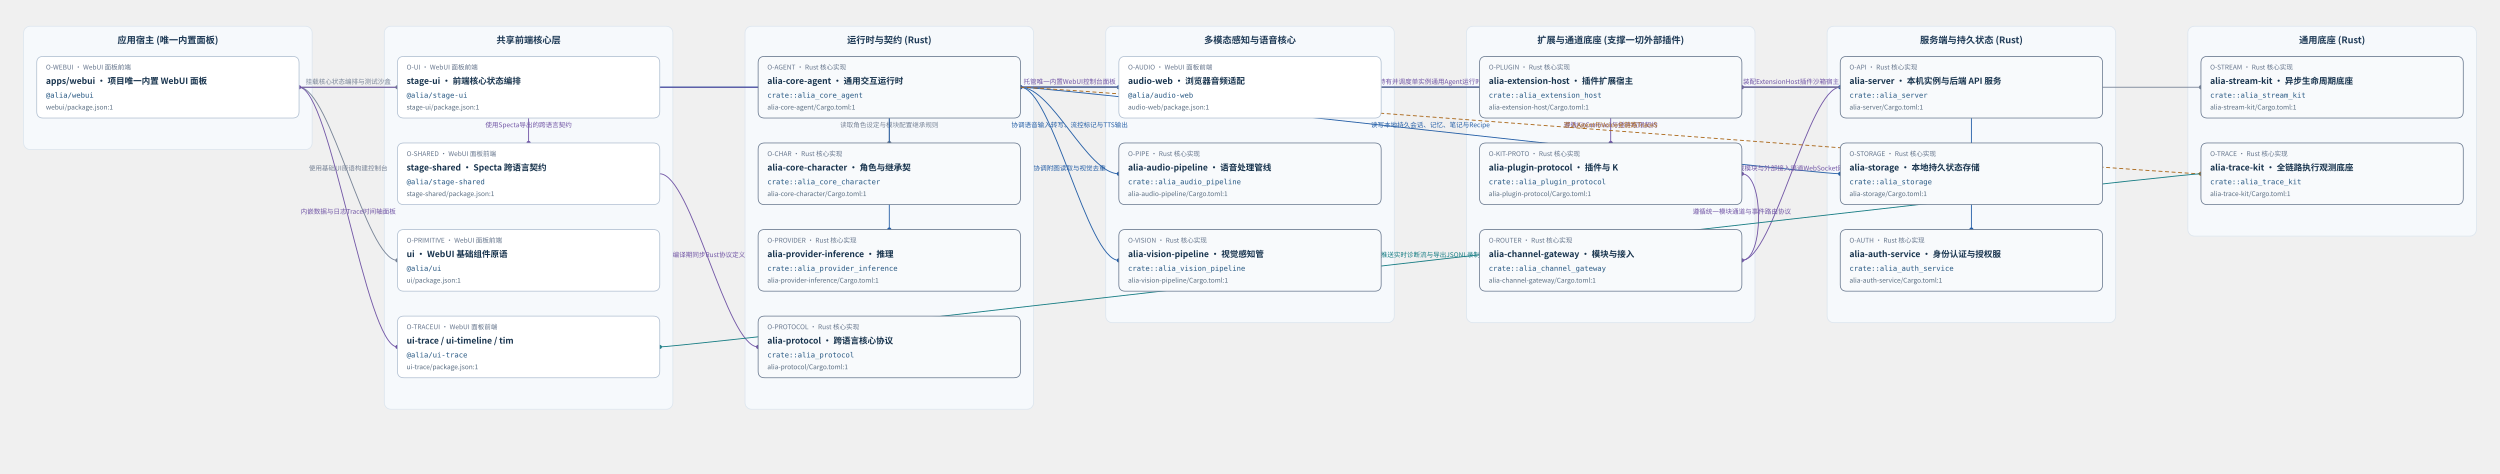
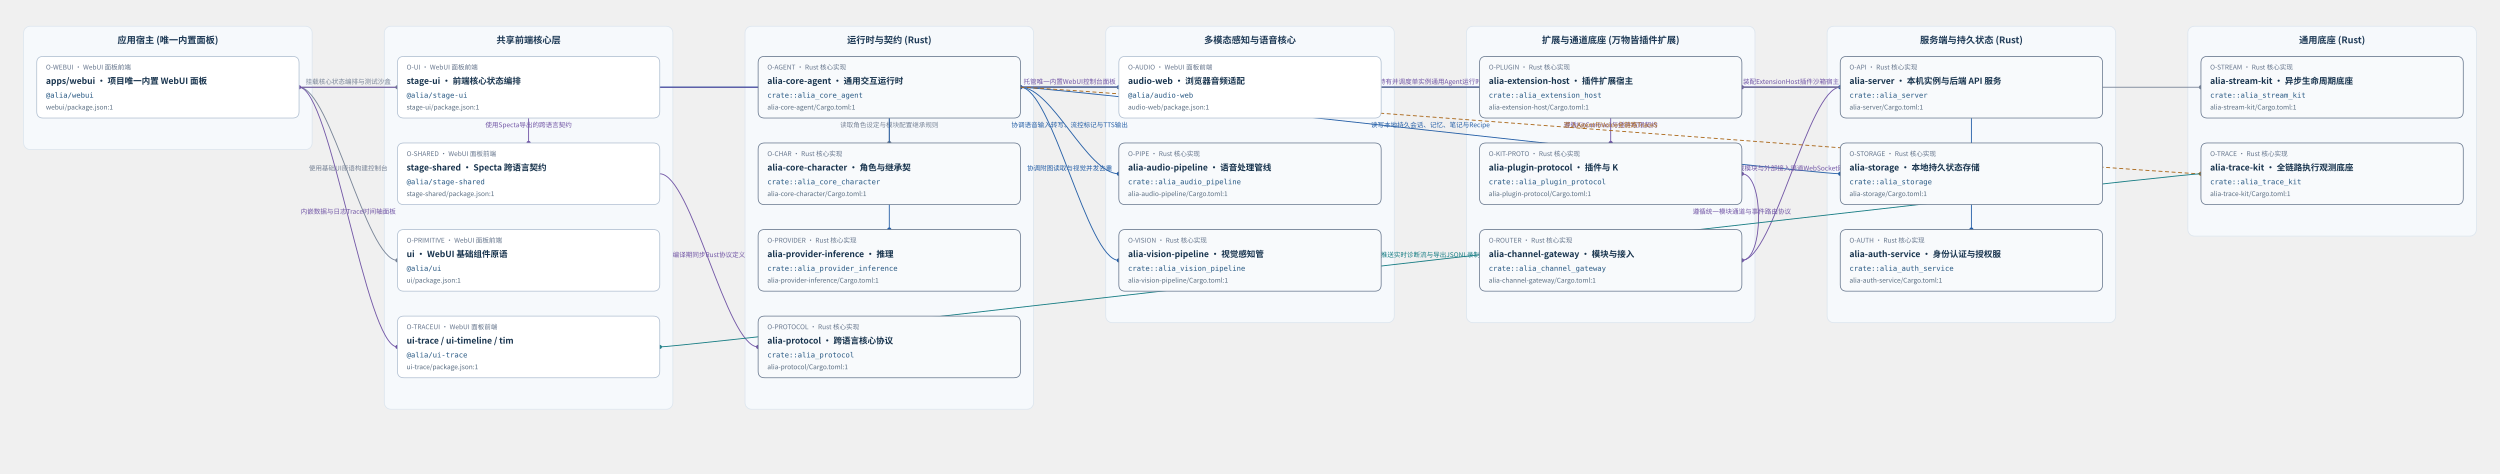
<svg xmlns="http://www.w3.org/2000/svg" xmlns:xlink="http://www.w3.org/1999/xlink" width="3812pt" height="722pt" viewBox="0.00 0.00 3812.00 722.00">
  <g id="graph0" class="graph" transform="scale(1 1) rotate(0) translate(0 0)">
    <g id="clust1" class="cluster">
      <rect x="36" y="40" width="440" height="188" rx="10" fill="#f6f9fc" stroke="#dce5ee" stroke-width="1.2" />
      <text text-anchor="middle" x="256.0" y="66" font-family="Noto Sans CJK SC" font-size="14.00" font-weight="600" fill="#1e3a56">应用宿主 (唯一内置面板)</text>
    </g>
    <g id="clust2" class="cluster">
      <rect x="586" y="40" width="440" height="584" rx="10" fill="#f6f9fc" stroke="#dce5ee" stroke-width="1.2" />
      <text text-anchor="middle" x="806.0" y="66" font-family="Noto Sans CJK SC" font-size="14.00" font-weight="600" fill="#1e3a56">共享前端核心层</text>
    </g>
    <g id="clust3" class="cluster">
      <rect x="1136" y="40" width="440" height="584" rx="10" fill="#f6f9fc" stroke="#dce5ee" stroke-width="1.2" />
      <text text-anchor="middle" x="1356.0" y="66" font-family="Noto Sans CJK SC" font-size="14.00" font-weight="600" fill="#1e3a56">运行时与契约 (Rust)</text>
    </g>
    <g id="clust4" class="cluster">
      <rect x="1686" y="40" width="440" height="452" rx="10" fill="#f6f9fc" stroke="#dce5ee" stroke-width="1.2" />
      <text text-anchor="middle" x="1906.0" y="66" font-family="Noto Sans CJK SC" font-size="14.00" font-weight="600" fill="#1e3a56">多模态感知与语音核心</text>
    </g>
    <g id="clust5" class="cluster">
      <rect x="2236" y="40" width="440" height="452" rx="10" fill="#f6f9fc" stroke="#dce5ee" stroke-width="1.2" />
-       <text text-anchor="middle" x="2456.0" y="66" font-family="Noto Sans CJK SC" font-size="14.00" font-weight="600" fill="#1e3a56">扩展与通道底座 (支撑一切外部插件)</text>
+       <text text-anchor="middle" x="2456.0" y="66" font-family="Noto Sans CJK SC" font-size="14.00" font-weight="600" fill="#1e3a56">扩展与通道底座 (万物皆插件扩展)</text>
    </g>
    <g id="clust6" class="cluster">
      <rect x="2786" y="40" width="440" height="452" rx="10" fill="#f6f9fc" stroke="#dce5ee" stroke-width="1.2" />
      <text text-anchor="middle" x="3006.0" y="66" font-family="Noto Sans CJK SC" font-size="14.00" font-weight="600" fill="#1e3a56">服务端与持久状态 (Rust)</text>
    </g>
    <g id="clust7" class="cluster">
      <rect x="3336" y="40" width="440" height="320" rx="10" fill="#f6f9fc" stroke="#dce5ee" stroke-width="1.2" />
      <text text-anchor="middle" x="3556.0" y="66" font-family="Noto Sans CJK SC" font-size="14.00" font-weight="600" fill="#1e3a56">通用底座 (Rust)</text>
    </g>
    <g id="edge-0" class="edge">
      <g id="a_edge-0">
        <a data-tooltip="依赖：挂载核心状态编排与测试沙盒">
          <path fill="none" stroke="#778396" stroke-width="1.35" d="M456.0,133.0 C504.0,133.0 558.0,133.0 606.0,133.0" />
          <circle cx="606.0" cy="133.0" r="3.2" fill="#778396" />
        </a>
      </g>
      <text text-anchor="middle" x="531.0" y="128.0" font-family="Noto Sans CJK SC" font-size="10.00" fill="#778396">挂载核心状态编排与测试沙盒</text>
    </g>
    <g id="edge-1" class="edge">
      <g id="a_edge-1">
        <a data-tooltip="依赖：使用基础UI原语构建控制台">
          <path fill="none" stroke="#778396" stroke-width="1.35" d="M456.0,133.0 C504.0,133.0 558.0,397.0 606.0,397.0" />
          <circle cx="606.0" cy="397.0" r="3.2" fill="#778396" />
        </a>
      </g>
      <text text-anchor="middle" x="531.0" y="260.0" font-family="Noto Sans CJK SC" font-size="10.00" fill="#778396">使用基础UI原语构建控制台</text>
    </g>
    <g id="edge-2" class="edge">
      <g id="a_edge-2">
        <a data-tooltip="持有/归属：内嵌数据与日志Trace时间轴面板">
          <path fill="none" stroke="#7155a5" stroke-width="1.35" d="M456.0,133.0 C504.0,133.0 558.0,529.0 606.0,529.0" />
          <circle cx="606.0" cy="529.0" r="3.2" fill="#7155a5" />
        </a>
      </g>
      <text text-anchor="middle" x="531.0" y="326.0" font-family="Noto Sans CJK SC" font-size="10.00" fill="#7155a5">内嵌数据与日志Trace时间轴面板</text>
    </g>
    <g id="edge-3" class="edge">
      <g id="a_edge-3">
        <a data-tooltip="契约/配置：使用Specta导出的跨语言契约">
          <path fill="none" stroke="#7155a5" stroke-width="1.35" d="M806.0,180.0 C806.0,198.0 806.0,200.0 806.0,218.0" />
          <circle cx="806.0" cy="218.0" r="3.2" fill="#7155a5" />
        </a>
      </g>
      <text text-anchor="middle" x="806.0" y="194.0" font-family="Noto Sans CJK SC" font-size="10.00" fill="#7155a5">使用Specta导出的跨语言契约</text>
    </g>
    <g id="edge-4" class="edge">
      <g id="a_edge-4">
        <a data-tooltip="契约/配置：编译期同步Rust协议定义">
          <path fill="none" stroke="#7155a5" stroke-width="1.35" d="M1006.0,265.0 C1054.0,265.0 1108.0,529.0 1156.0,529.0" />
          <circle cx="1156.0" cy="529.0" r="3.2" fill="#7155a5" />
        </a>
      </g>
      <text text-anchor="middle" x="1081.0" y="392.0" font-family="Noto Sans CJK SC" font-size="10.00" fill="#7155a5">编译期同步Rust协议定义</text>
    </g>
    <g id="edge-5" class="edge">
      <g id="a_edge-5">
        <a data-tooltip="调用：REST + SSE 实时状态同步与会话调用">
          <path fill="none" stroke="#245ea6" stroke-width="1.35" d="M1006.0,133.0 C1054.0,133.0 2758.0,133.0 2806.0,133.0" />
          <circle cx="2806.0" cy="133.0" r="3.2" fill="#245ea6" />
        </a>
      </g>
      <text text-anchor="middle" x="1906.0" y="128.0" font-family="Noto Sans CJK SC" font-size="10.00" fill="#245ea6">REST + SSE 实时状态同步与会话调用</text>
    </g>
    <g id="edge-6" class="edge">
      <g id="a_edge-6">
        <a data-tooltip="调用：管理WebUI语音测试拾音与播放">
          <path fill="none" stroke="#245ea6" stroke-width="1.35" d="M1006.0,133.0 C1054.0,133.0 1658.0,133.0 1706.0,133.0" />
          <circle cx="1706.0" cy="133.0" r="3.2" fill="#245ea6" />
        </a>
      </g>
      <text text-anchor="middle" x="1356.0" y="128.0" font-family="Noto Sans CJK SC" font-size="10.00" fill="#245ea6">管理WebUI语音测试拾音与播放</text>
    </g>
    <g id="edge-7" class="edge">
      <g id="a_edge-7">
        <a data-tooltip="持有/归属：托管唯一内置WebUI控制台面板">
          <path fill="none" stroke="#7155a5" stroke-width="1.35" d="M2806.0,133.0 C2758.0,133.0 504.0,133.0 456.0,133.0" />
          <circle cx="456.0" cy="133.0" r="3.2" fill="#7155a5" />
        </a>
      </g>
      <text text-anchor="middle" x="1631.0" y="128.0" font-family="Noto Sans CJK SC" font-size="10.00" fill="#7155a5">托管唯一内置WebUI控制台面板</text>
    </g>
    <g id="edge-8" class="edge">
      <g id="a_edge-8">
        <a data-tooltip="调用：校验本机实例与通道访问授权">
          <path fill="none" stroke="#245ea6" stroke-width="1.35" d="M3006.0,180.0 C3006.0,198.0 3006.0,332.0 3006.0,350.0" />
          <circle cx="3006.0" cy="350.0" r="3.2" fill="#245ea6" />
        </a>
      </g>
      <text text-anchor="middle" x="3006.0" y="260.0" font-family="Noto Sans CJK SC" font-size="10.00" fill="#245ea6">校验本机实例与通道访问授权</text>
    </g>
    <g id="edge-9" class="edge">
      <g id="a_edge-9">
        <a data-tooltip="持有/归属：持有并调度单实例通用Agent运行时">
          <path fill="none" stroke="#7155a5" stroke-width="1.35" d="M2806.0,133.0 C2758.0,133.0 1604.0,133.0 1556.0,133.0" />
          <circle cx="1556.0" cy="133.0" r="3.2" fill="#7155a5" />
        </a>
      </g>
      <text text-anchor="middle" x="2181.0" y="128.0" font-family="Noto Sans CJK SC" font-size="10.00" fill="#7155a5">持有并调度单实例通用Agent运行时</text>
    </g>
    <g id="edge-10" class="edge">
      <g id="a_edge-10">
        <a data-tooltip="依赖：读取角色设定与模块配置继承规则">
          <path fill="none" stroke="#778396" stroke-width="1.35" d="M1356.0,180.0 C1356.0,198.0 1356.0,200.0 1356.0,218.0" />
          <circle cx="1356.0" cy="218.0" r="3.2" fill="#778396" />
        </a>
      </g>
      <text text-anchor="middle" x="1356.0" y="194.0" font-family="Noto Sans CJK SC" font-size="10.00" fill="#778396">读取角色设定与模块配置继承规则</text>
    </g>
    <g id="edge-11" class="edge">
      <g id="a_edge-11">
-         <a data-tooltip="调用：按任务分工发起流式推理与工具轮次">
+         <a data-tooltip="调用：按四维任务分工发起流式推理与工具轮次">
          <path fill="none" stroke="#245ea6" stroke-width="1.35" d="M1356.0,180.0 C1356.0,198.0 1356.0,332.0 1356.0,350.0" />
          <circle cx="1356.0" cy="350.0" r="3.2" fill="#245ea6" />
        </a>
      </g>
-       <text text-anchor="middle" x="1356.0" y="260.0" font-family="Noto Sans CJK SC" font-size="10.00" fill="#245ea6">按任务分工发起流式推理与工具轮次</text>
+       <text text-anchor="middle" x="1356.0" y="260.0" font-family="Noto Sans CJK SC" font-size="10.00" fill="#245ea6">按四维任务分工发起流式推理与工具轮次</text>
    </g>
    <g id="edge-12" class="edge">
      <g id="a_edge-12">
        <a data-tooltip="调用：读写本地持久会话、记忆、笔记与Recipe">
          <path fill="none" stroke="#245ea6" stroke-width="1.35" d="M1556.0,133.0 C1604.0,133.0 2758.0,265.0 2806.0,265.0" />
          <circle cx="2806.0" cy="265.0" r="3.2" fill="#245ea6" />
        </a>
      </g>
      <text text-anchor="middle" x="2181.0" y="194.0" font-family="Noto Sans CJK SC" font-size="10.00" fill="#245ea6">读写本地持久会话、记忆、笔记与Recipe</text>
    </g>
    <g id="edge-13" class="edge">
      <g id="a_edge-13">
        <a data-tooltip="调用：协调语音输入转写、流控标记与TTS输出">
          <path fill="none" stroke="#245ea6" stroke-width="1.35" d="M1556.0,133.0 C1604.0,133.0 1658.0,265.0 1706.0,265.0" />
          <circle cx="1706.0" cy="265.0" r="3.2" fill="#245ea6" />
        </a>
      </g>
      <text text-anchor="middle" x="1631.0" y="194.0" font-family="Noto Sans CJK SC" font-size="10.00" fill="#245ea6">协调语音输入转写、流控标记与TTS输出</text>
    </g>
    <g id="edge-14" class="edge">
      <g id="a_edge-14">
-         <a data-tooltip="调用：协调附图读取与视觉去重">
+         <a data-tooltip="调用：协调附图读取与视觉并发去重">
          <path fill="none" stroke="#245ea6" stroke-width="1.35" d="M1556.0,133.0 C1604.0,133.0 1658.0,397.0 1706.0,397.0" />
          <circle cx="1706.0" cy="397.0" r="3.2" fill="#245ea6" />
        </a>
      </g>
-       <text text-anchor="middle" x="1631.0" y="260.0" font-family="Noto Sans CJK SC" font-size="10.00" fill="#245ea6">协调附图读取与视觉去重</text>
+       <text text-anchor="middle" x="1631.0" y="260.0" font-family="Noto Sans CJK SC" font-size="10.00" fill="#245ea6">协调附图读取与视觉并发去重</text>
    </g>
    <g id="edge-15" class="edge">
      <g id="a_edge-15">
        <a data-tooltip="持有/归属：装配ExtensionHost插件沙箱宿主">
          <path fill="none" stroke="#7155a5" stroke-width="1.35" d="M2806.0,133.0 C2758.0,133.0 2704.0,133.0 2656.0,133.0" />
          <circle cx="2656.0" cy="133.0" r="3.2" fill="#7155a5" />
        </a>
      </g>
      <text text-anchor="middle" x="2731.0" y="128.0" font-family="Noto Sans CJK SC" font-size="10.00" fill="#7155a5">装配ExtensionHost插件沙箱宿主</text>
    </g>
    <g id="edge-16" class="edge">
      <g id="a_edge-16">
        <a data-tooltip="契约/配置：遵循KitContract与插件权限契约">
          <path fill="none" stroke="#7155a5" stroke-width="1.35" d="M2456.0,180.0 C2456.0,198.0 2456.0,200.0 2456.0,218.0" />
          <circle cx="2456.0" cy="218.0" r="3.2" fill="#7155a5" />
        </a>
      </g>
      <text text-anchor="middle" x="2456.0" y="194.0" font-family="Noto Sans CJK SC" font-size="10.00" fill="#7155a5">遵循KitContract与插件权限契约</text>
    </g>
    <g id="edge-17" class="edge">
      <g id="a_edge-17">
        <a data-tooltip="调用：动态注册/撤回插件Provider、Tool与Context">
          <path fill="none" stroke="#245ea6" stroke-width="1.35" d="M2256.0,133.0 C2208.0,133.0 1604.0,133.0 1556.0,133.0" />
          <circle cx="1556.0" cy="133.0" r="3.2" fill="#245ea6" />
        </a>
      </g>
      <text text-anchor="middle" x="1906.0" y="128.0" font-family="Noto Sans CJK SC" font-size="10.00" fill="#245ea6">动态注册/撤回插件Provider、Tool</text>
    </g>
    <g id="edge-18" class="edge">
      <g id="a_edge-18">
        <a data-tooltip="持有/归属：挂载模块与外部接入渠道WebSocket网关">
          <path fill="none" stroke="#7155a5" stroke-width="1.35" d="M2806.0,133.0 C2758.0,133.0 2704.0,397.0 2656.0,397.0" />
          <circle cx="2656.0" cy="397.0" r="3.2" fill="#7155a5" />
        </a>
      </g>
      <text text-anchor="middle" x="2731.0" y="260.0" font-family="Noto Sans CJK SC" font-size="10.00" fill="#7155a5">挂载模块与外部接入渠道WebSocket网关</text>
    </g>
    <g id="edge-19" class="edge">
      <g id="a_edge-19">
        <a data-tooltip="契约/配置：遵循统一模块通道与事件路由协议">
          <path fill="none" stroke="#7155a5" stroke-width="1.35" d="M2656.0,397.0 C2690.0,397.0 2690.0,265.0 2656.0,265.0" />
          <circle cx="2656.0" cy="265.0" r="3.2" fill="#7155a5" />
        </a>
      </g>
      <text text-anchor="middle" x="2656.0" y="326.0" font-family="Noto Sans CJK SC" font-size="10.00" fill="#7155a5">遵循统一模块通道与事件路由协议</text>
    </g>
    <g id="edge-20" class="edge">
      <g id="a_edge-20">
        <a data-tooltip="依赖：基于Scope与Task管理异步生命周期">
          <path fill="none" stroke="#778396" stroke-width="1.35" d="M1556.0,133.0 C1604.0,133.0 3308.0,133.0 3356.0,133.0" />
          <circle cx="3356.0" cy="133.0" r="3.2" fill="#778396" />
        </a>
      </g>
      <text text-anchor="middle" x="2456.0" y="128.0" font-family="Noto Sans CJK SC" font-size="10.00" fill="#778396">基于Scope与Task管理异步生命周期</text>
    </g>
    <g id="edge-21" class="edge">
      <g id="a_edge-21">
        <a data-tooltip="事件：写入Agent与Voice全链路TraceSpan">
          <path fill="none" stroke="#a96516" stroke-width="1.35" stroke-dasharray="6,4" d="M1556.0,133.0 C1604.0,133.0 3308.0,265.0 3356.0,265.0" />
          <circle cx="3356.0" cy="265.0" r="3.2" fill="#a96516" />
        </a>
      </g>
      <text text-anchor="middle" x="2456.0" y="194.0" font-family="Noto Sans CJK SC" font-size="10.00" fill="#a96516">写入Agent与Voice全链路TraceS</text>
    </g>
    <g id="edge-22" class="edge">
      <g id="a_edge-22">
        <a data-tooltip="数据：推送实时诊断流与导出JSONL录制">
          <path fill="none" stroke="#167c83" stroke-width="1.35" d="M3356.0,265.0 C3308.0,265.0 1054.0,529.0 1006.0,529.0" />
          <circle cx="1006.0" cy="529.0" r="3.2" fill="#167c83" />
        </a>
      </g>
      <text text-anchor="middle" x="2181.0" y="392.0" font-family="Noto Sans CJK SC" font-size="10.00" fill="#167c83">推送实时诊断流与导出JSONL录制</text>
    </g>
    <g id="node-O-WEBUI" class="node">
      <g id="a_node-O-WEBUI">
-         <a xlink:href="./apps/webui/package.json#L1" data-tooltip="项目唯一的内置前端面板：提供工作台（运行概览、测试沙盒直接对话）、数字个体（身份与记忆配置）、连接与能力（接入渠道、模型服务、扩展与技能管理）、配置与运行（配置文件、自动化、日志与权限审批）。" target="_blank">
+         <a xlink:href="./apps/webui/package.json#L1" data-tooltip="项目唯一的内置控制台界面：提供工作台（运行概览、测试沙盒直接对话）、数字个体（身份与记忆配置）、连接与能力（接入渠道、模型服务、扩展与技能管理）、配置与运行（配置文件、自动化、日志与权限审批）。" target="_blank">
          <path fill="#ffffff" stroke="#afbed0" stroke-width="1.15" d="M446,86 L66,86 Q56,86 56,96 L56,170 Q56,180 66,180 L446,180 Q456,180 456,170 L456,96 Q456,86 446,86 Z" />
          <text text-anchor="start" x="70" y="106" font-family="Noto Sans CJK SC" font-size="10.00" fill="#64748b">O-WEBUI · WebUI 面板前端</text>
          <text text-anchor="start" x="70" y="128" font-family="Noto Sans CJK SC" font-weight="bold" font-size="13.00" fill="#17334d">apps/webui · 项目唯一内置 WebUI 面板</text>
          <text text-anchor="start" x="70" y="149" font-family="DejaVu Sans Mono, monospace" font-size="11.00" fill="#265782">@alia/webui</text>
          <text text-anchor="start" x="70" y="167" font-family="Noto Sans CJK SC" font-size="10.00" fill="#586c80">webui/package.json:1</text>
        </a>
      </g>
    </g>
    <g id="node-O-UI" class="node">
      <g id="a_node-O-UI">
-         <a xlink:href="./packages/stage-ui/package.json#L1" data-tooltip="连接 Rust 服务端 REST/SSE/WS，编排会话、模型服务配置、记忆、语音控制、渠道与插件状态（已剥离所有 2D/3D 形象渲染引擎）。" target="_blank">
+         <a xlink:href="./packages/stage-ui/package.json#L1" data-tooltip="连接 Rust 服务端 REST/SSE/WS，编排会话、模型服务配置、记忆、语音控制、接入渠道与插件状态。" target="_blank">
          <path fill="#ffffff" stroke="#afbed0" stroke-width="1.15" d="M996,86 L616,86 Q606,86 606,96 L606,170 Q606,180 616,180 L996,180 Q1006,180 1006,170 L1006,96 Q1006,86 996,86 Z" />
          <text text-anchor="start" x="620" y="106" font-family="Noto Sans CJK SC" font-size="10.00" fill="#64748b">O-UI · WebUI 面板前端</text>
          <text text-anchor="start" x="620" y="128" font-family="Noto Sans CJK SC" font-weight="bold" font-size="13.00" fill="#17334d">stage-ui · 前端核心状态编排</text>
          <text text-anchor="start" x="620" y="149" font-family="DejaVu Sans Mono, monospace" font-size="11.00" fill="#265782">@alia/stage-ui</text>
          <text text-anchor="start" x="620" y="167" font-family="Noto Sans CJK SC" font-size="10.00" fill="#586c80">stage-ui/package.json:1</text>
        </a>
      </g>
    </g>
    <g id="node-O-SHARED" class="node">
      <g id="a_node-O-SHARED">
-         <a xlink:href="./packages/stage-shared/package.json#L1" data-tooltip="由 Rust crates/alia-protocol 编译期自动导出的 TypeScript 类型契约与状态同步模型。" target="_blank">
+         <a xlink:href="./packages/stage-shared/package.json#L1" data-tooltip="由 Rust crates/alia-protocol 编译期自动导出的 TypeScript 类型契约与状态同步模型，保证前后端数据结构严格一致。" target="_blank">
          <path fill="#ffffff" stroke="#afbed0" stroke-width="1.15" d="M996,218 L616,218 Q606,218 606,228 L606,302 Q606,312 616,312 L996,312 Q1006,312 1006,302 L1006,228 Q1006,218 996,218 Z" />
          <text text-anchor="start" x="620" y="238" font-family="Noto Sans CJK SC" font-size="10.00" fill="#64748b">O-SHARED · WebUI 面板前端</text>
          <text text-anchor="start" x="620" y="260" font-family="Noto Sans CJK SC" font-weight="bold" font-size="13.00" fill="#17334d">stage-shared · Specta 跨语言契约</text>
          <text text-anchor="start" x="620" y="281" font-family="DejaVu Sans Mono, monospace" font-size="11.00" fill="#265782">@alia/stage-shared</text>
          <text text-anchor="start" x="620" y="299" font-family="Noto Sans CJK SC" font-size="10.00" fill="#586c80">stage-shared/package.json:1</text>
        </a>
      </g>
    </g>
    <g id="node-O-PRIMITIVE" class="node">
      <g id="a_node-O-PRIMITIVE">
-         <a xlink:href="./packages/ui/package.json#L1" data-tooltip="WebUI 控制台面板的基础表单、卡片、抽屉、弹窗、状态徽标与代码/文本展示原语。" target="_blank">
+         <a xlink:href="./packages/ui/package.json#L1" data-tooltip="WebUI 控制台面板的基础表单、卡片、抽屉、弹窗、状态徽标与内容渲染原语。" target="_blank">
          <path fill="#ffffff" stroke="#afbed0" stroke-width="1.15" d="M996,350 L616,350 Q606,350 606,360 L606,434 Q606,444 616,444 L996,444 Q1006,444 1006,434 L1006,360 Q1006,350 996,350 Z" />
          <text text-anchor="start" x="620" y="370" font-family="Noto Sans CJK SC" font-size="10.00" fill="#64748b">O-PRIMITIVE · WebUI 面板前端</text>
          <text text-anchor="start" x="620" y="392" font-family="Noto Sans CJK SC" font-weight="bold" font-size="13.00" fill="#17334d">ui · WebUI 基础组件原语</text>
          <text text-anchor="start" x="620" y="413" font-family="DejaVu Sans Mono, monospace" font-size="11.00" fill="#265782">@alia/ui</text>
          <text text-anchor="start" x="620" y="431" font-family="Noto Sans CJK SC" font-size="10.00" fill="#586c80">ui/package.json:1</text>
        </a>
      </g>
    </g>
    <g id="node-O-TRACEUI" class="node">
      <g id="a_node-O-TRACEUI">
-         <a xlink:href="./packages/ui-trace/package.json#L1" data-tooltip="WebUI 内置的全链路执行观测时间轴与离线 .jsonl 日志回放面板。" target="_blank">
+         <a xlink:href="./packages/ui-trace/package.json#L1" data-tooltip="WebUI 内置的全链路执行观测时间轴与离线 .jsonl 飞行记录回放面板。" target="_blank">
          <path fill="#ffffff" stroke="#afbed0" stroke-width="1.15" d="M996,482 L616,482 Q606,482 606,492 L606,566 Q606,576 616,576 L996,576 Q1006,576 1006,566 L1006,492 Q1006,482 996,482 Z" />
          <text text-anchor="start" x="620" y="502" font-family="Noto Sans CJK SC" font-size="10.00" fill="#64748b">O-TRACEUI · WebUI 面板前端</text>
          <text text-anchor="start" x="620" y="524" font-family="Noto Sans CJK SC" font-weight="bold" font-size="13.00" fill="#17334d">ui-trace / ui-timeline / tim</text>
          <text text-anchor="start" x="620" y="545" font-family="DejaVu Sans Mono, monospace" font-size="11.00" fill="#265782">@alia/ui-trace</text>
          <text text-anchor="start" x="620" y="563" font-family="Noto Sans CJK SC" font-size="10.00" fill="#586c80">ui-trace/package.json:1</text>
        </a>
      </g>
    </g>
    <g id="node-O-AGENT" class="node">
      <g id="a_node-O-AGENT">
-         <a xlink:href="./crates/alia-core-agent/Cargo.toml#L1" data-tooltip="原版核心运行时：会话串行队列、generation 代际并发屏障、ContextRegistry、流式输出与内联标记切分、工具轮次、记忆/技能、Spark/Notebook 与 VoiceController。" target="_blank">
+         <a xlink:href="./crates/alia-core-agent/Cargo.toml#L1" data-tooltip="通用数字个体交互运行时：会话串行队列、generation 代际并发屏障、ContextRegistry、流式输出与内联标记切分、工具轮次、记忆/技能、Spark/Notebook 与 VoiceController。" target="_blank">
          <path fill="#f8fafc" stroke="#64748b" stroke-width="1.15" d="M1546,86 L1166,86 Q1156,86 1156,96 L1156,170 Q1156,180 1166,180 L1546,180 Q1556,180 1556,170 L1556,96 Q1556,86 1546,86 Z" />
          <text text-anchor="start" x="1170" y="106" font-family="Noto Sans CJK SC" font-size="10.00" fill="#64748b">O-AGENT · Rust 核心实现</text>
          <text text-anchor="start" x="1170" y="128" font-family="Noto Sans CJK SC" font-weight="bold" font-size="13.00" fill="#17334d">alia-core-agent · 通用交互运行时</text>
          <text text-anchor="start" x="1170" y="149" font-family="DejaVu Sans Mono, monospace" font-size="11.00" fill="#265782">crate::alia_core_agent</text>
          <text text-anchor="start" x="1170" y="167" font-family="Noto Sans CJK SC" font-size="10.00" fill="#586c80">alia-core-agent/Cargo.toml:1</text>
        </a>
      </g>
    </g>
    <g id="node-O-CHAR" class="node">
      <g id="a_node-O-CHAR">
-         <a xlink:href="./crates/alia-core-character/Cargo.toml#L1" data-tooltip="原版角色核心：定义角色卡（AliaCard）、人设提示词与模块配置继承规则（get_modules）；已剥离具体 Live2D/VRM 渲染绑定。" target="_blank">
+         <a xlink:href="./crates/alia-core-character/Cargo.toml#L1" data-tooltip="角色核心定义：管理角色卡（AliaCard）、人设提示词与模块配置继承解析规则（get_modules），独立于具体推理模型与外部呈现。" target="_blank">
          <path fill="#f8fafc" stroke="#64748b" stroke-width="1.15" d="M1546,218 L1166,218 Q1156,218 1156,228 L1156,302 Q1156,312 1166,312 L1546,312 Q1556,312 1556,302 L1556,228 Q1556,218 1546,218 Z" />
          <text text-anchor="start" x="1170" y="238" font-family="Noto Sans CJK SC" font-size="10.00" fill="#64748b">O-CHAR · Rust 核心实现</text>
          <text text-anchor="start" x="1170" y="260" font-family="Noto Sans CJK SC" font-weight="bold" font-size="13.00" fill="#17334d">alia-core-character · 角色与继承契</text>
          <text text-anchor="start" x="1170" y="281" font-family="DejaVu Sans Mono, monospace" font-size="11.00" fill="#265782">crate::alia_core_character</text>
          <text text-anchor="start" x="1170" y="299" font-family="Noto Sans CJK SC" font-size="10.00" fill="#586c80">alia-core-character/Cargo.toml:1</text>
        </a>
      </g>
    </g>
    <g id="node-O-PROVIDER" class="node">
      <g id="a_node-O-PROVIDER">
-         <a xlink:href="./crates/alia-provider-inference/Cargo.toml#L1" data-tooltip="原版推理边界：定义 Provider 配置校验、批量并发探活测试、按任务分工路由（日常对话/后台活动/内部推理/目标决策）与流式推理。" target="_blank">
+         <a xlink:href="./crates/alia-provider-inference/Cargo.toml#L1" data-tooltip="统一模型推理边界：管理 Provider 配置校验、6 路批量并发探活测试、按四维任务分工（日常对话/后台活动/内部推理/目标决策）路由与流式推理。" target="_blank">
          <path fill="#f8fafc" stroke="#64748b" stroke-width="1.15" d="M1546,350 L1166,350 Q1156,350 1156,360 L1156,434 Q1156,444 1166,444 L1546,444 Q1556,444 1556,434 L1556,360 Q1556,350 1546,350 Z" />
          <text text-anchor="start" x="1170" y="370" font-family="Noto Sans CJK SC" font-size="10.00" fill="#64748b">O-PROVIDER · Rust 核心实现</text>
          <text text-anchor="start" x="1170" y="392" font-family="Noto Sans CJK SC" font-weight="bold" font-size="13.00" fill="#17334d">alia-provider-inference · 推理</text>
          <text text-anchor="start" x="1170" y="413" font-family="DejaVu Sans Mono, monospace" font-size="11.00" fill="#265782">crate::alia_provider_inference</text>
          <text text-anchor="start" x="1170" y="431" font-family="Noto Sans CJK SC" font-size="10.00" fill="#586c80">alia-provider-inference/Cargo.toml:1</text>
        </a>
      </g>
    </g>
    <g id="node-O-PROTOCOL" class="node">
      <g id="a_node-O-PROTOCOL">
-         <a xlink:href="./crates/alia-protocol/Cargo.toml#L1" data-tooltip="定义前后端与跨进程共享的事件、会话、配置与协议数据结构，经 specta 自动导出 TS 绑定。" target="_blank">
+         <a xlink:href="./crates/alia-protocol/Cargo.toml#L1" data-tooltip="跨语言与跨进程共享的核心协议、事件封套与配置结构体定义，编译期经 specta 自动导出 TS 绑定。" target="_blank">
          <path fill="#f8fafc" stroke="#64748b" stroke-width="1.15" d="M1546,482 L1166,482 Q1156,482 1156,492 L1156,566 Q1156,576 1166,576 L1546,576 Q1556,576 1556,566 L1556,492 Q1556,482 1546,482 Z" />
          <text text-anchor="start" x="1170" y="502" font-family="Noto Sans CJK SC" font-size="10.00" fill="#64748b">O-PROTOCOL · Rust 核心实现</text>
          <text text-anchor="start" x="1170" y="524" font-family="Noto Sans CJK SC" font-weight="bold" font-size="13.00" fill="#17334d">alia-protocol · 跨语言核心协议</text>
          <text text-anchor="start" x="1170" y="545" font-family="DejaVu Sans Mono, monospace" font-size="11.00" fill="#265782">crate::alia_protocol</text>
          <text text-anchor="start" x="1170" y="563" font-family="Noto Sans CJK SC" font-size="10.00" fill="#586c80">alia-protocol/Cargo.toml:1</text>
        </a>
      </g>
    </g>
    <g id="node-O-AUDIO" class="node">
      <g id="a_node-O-AUDIO">
-         <a xlink:href="./packages/audio-web/package.json#L1" data-tooltip="浏览器端麦克风 PCM 拾音、重采样与 TTS 音频流播放队列，供 WebUI 测试沙盒语音交互使用。" target="_blank">
+         <a xlink:href="./packages/audio-web/package.json#L1" data-tooltip="浏览器端麦克风 PCM 拾音、重采样与 TTS 音频流播放队列，支撑 WebUI 测试沙盒实时语音交互。" target="_blank">
          <path fill="#ffffff" stroke="#afbed0" stroke-width="1.15" d="M2096,86 L1716,86 Q1706,86 1706,96 L1706,170 Q1706,180 1716,180 L2096,180 Q2106,180 2106,170 L2106,96 Q2106,86 2096,86 Z" />
          <text text-anchor="start" x="1720" y="106" font-family="Noto Sans CJK SC" font-size="10.00" fill="#64748b">O-AUDIO · WebUI 面板前端</text>
          <text text-anchor="start" x="1720" y="128" font-family="Noto Sans CJK SC" font-weight="bold" font-size="13.00" fill="#17334d">audio-web · 浏览器音频适配</text>
          <text text-anchor="start" x="1720" y="149" font-family="DejaVu Sans Mono, monospace" font-size="11.00" fill="#265782">@alia/audio-web</text>
          <text text-anchor="start" x="1720" y="167" font-family="Noto Sans CJK SC" font-size="10.00" fill="#586c80">audio-web/package.json:1</text>
        </a>
      </g>
    </g>
    <g id="node-O-PIPE" class="node">
      <g id="a_node-O-PIPE">
-         <a xlink:href="./crates/alia-audio-pipeline/Cargo.toml#L1" data-tooltip="原版语音管线：音频采集转写、VAD 切窗、声纹门控、流式控制标记解析与 TTS 合成调度。" target="_blank">
+         <a xlink:href="./crates/alia-audio-pipeline/Cargo.toml#L1" data-tooltip="后端听觉与语音合成管线：音频采集转写、VAD 切窗、校准声纹门控、流式控制标记解析与 TTS 合成调度。" target="_blank">
          <path fill="#f8fafc" stroke="#64748b" stroke-width="1.15" d="M2096,218 L1716,218 Q1706,218 1706,228 L1706,302 Q1706,312 1716,312 L2096,312 Q2106,312 2106,302 L2106,228 Q2106,218 2096,218 Z" />
          <text text-anchor="start" x="1720" y="238" font-family="Noto Sans CJK SC" font-size="10.00" fill="#64748b">O-PIPE · Rust 核心实现</text>
          <text text-anchor="start" x="1720" y="260" font-family="Noto Sans CJK SC" font-weight="bold" font-size="13.00" fill="#17334d">alia-audio-pipeline · 语音处理管线</text>
          <text text-anchor="start" x="1720" y="281" font-family="DejaVu Sans Mono, monospace" font-size="11.00" fill="#265782">crate::alia_audio_pipeline</text>
          <text text-anchor="start" x="1720" y="299" font-family="Noto Sans CJK SC" font-size="10.00" fill="#586c80">alia-audio-pipeline/Cargo.toml:1</text>
        </a>
      </g>
    </g>
    <g id="node-O-VISION" class="node">
      <g id="a_node-O-VISION">
-         <a xlink:href="./crates/alia-vision-pipeline/Cargo.toml#L1" data-tooltip="原版视觉感知：聊天附图感知、工具读图与并发去重边界。" target="_blank">
+         <a xlink:href="./crates/alia-vision-pipeline/Cargo.toml#L1" data-tooltip="多模态视觉感知管线：聊天附图路由、工具主动读图与进程级视觉并发去重协调。" target="_blank">
          <path fill="#f8fafc" stroke="#64748b" stroke-width="1.15" d="M2096,350 L1716,350 Q1706,350 1706,360 L1706,434 Q1706,444 1716,444 L2096,444 Q2106,444 2106,434 L2106,360 Q2106,350 2096,350 Z" />
          <text text-anchor="start" x="1720" y="370" font-family="Noto Sans CJK SC" font-size="10.00" fill="#64748b">O-VISION · Rust 核心实现</text>
          <text text-anchor="start" x="1720" y="392" font-family="Noto Sans CJK SC" font-weight="bold" font-size="13.00" fill="#17334d">alia-vision-pipeline · 视觉感知管</text>
          <text text-anchor="start" x="1720" y="413" font-family="DejaVu Sans Mono, monospace" font-size="11.00" fill="#265782">crate::alia_vision_pipeline</text>
          <text text-anchor="start" x="1720" y="431" font-family="Noto Sans CJK SC" font-size="10.00" fill="#586c80">alia-vision-pipeline/Cargo.toml:1</text>
        </a>
      </g>
    </g>
    <g id="node-O-PLUGIN" class="node">
      <g id="a_node-O-PLUGIN">
-         <a xlink:href="./crates/alia-extension-host/Cargo.toml#L1" data-tooltip="原版 Extension Host：负责插件清单校验、加载器、Session 管理、Provider/Tool/Context/Widget 动态注册事务与权限门禁。" target="_blank">
+         <a xlink:href="./crates/alia-extension-host/Cargo.toml#L1" data-tooltip="通用插件沙箱宿主：管理外部插件清单校验、加载器、Session 生命周期、Provider/Tool/Context/Widget 动态注册事务与权限门禁。" target="_blank">
          <path fill="#f8fafc" stroke="#64748b" stroke-width="1.15" d="M2646,86 L2266,86 Q2256,86 2256,96 L2256,170 Q2256,180 2266,180 L2646,180 Q2656,180 2656,170 L2656,96 Q2656,86 2646,86 Z" />
          <text text-anchor="start" x="2270" y="106" font-family="Noto Sans CJK SC" font-size="10.00" fill="#64748b">O-PLUGIN · Rust 核心实现</text>
          <text text-anchor="start" x="2270" y="128" font-family="Noto Sans CJK SC" font-weight="bold" font-size="13.00" fill="#17334d">alia-extension-host · 插件扩展宿主</text>
          <text text-anchor="start" x="2270" y="149" font-family="DejaVu Sans Mono, monospace" font-size="11.00" fill="#265782">crate::alia_extension_host</text>
          <text text-anchor="start" x="2270" y="167" font-family="Noto Sans CJK SC" font-size="10.00" fill="#586c80">alia-extension-host/Cargo.toml:1</text>
        </a>
      </g>
    </g>
    <g id="node-O-KIT-PROTO" class="node">
      <g id="a_node-O-KIT-PROTO">
-         <a xlink:href="./crates/alia-plugin-protocol/Cargo.toml#L1" data-tooltip="原版 extension-protocol 与 plugin-protocol：定义扩展身份、权限领域、KitContract 与事件路由契约。" target="_blank">
+         <a xlink:href="./crates/alia-plugin-protocol/Cargo.toml#L1" data-tooltip="插件协议与 Kit 标准契约：定义扩展身份、权限领域、KitContract、暴露策略、动态动作可供性与事件路由规范。" target="_blank">
          <path fill="#f8fafc" stroke="#64748b" stroke-width="1.15" d="M2646,218 L2266,218 Q2256,218 2256,228 L2256,302 Q2256,312 2266,312 L2646,312 Q2656,312 2656,302 L2656,228 Q2656,218 2646,218 Z" />
          <text text-anchor="start" x="2270" y="238" font-family="Noto Sans CJK SC" font-size="10.00" fill="#64748b">O-KIT-PROTO · Rust 核心实现</text>
          <text text-anchor="start" x="2270" y="260" font-family="Noto Sans CJK SC" font-weight="bold" font-size="13.00" fill="#17334d">alia-plugin-protocol · 插件与 K</text>
          <text text-anchor="start" x="2270" y="281" font-family="DejaVu Sans Mono, monospace" font-size="11.00" fill="#265782">crate::alia_plugin_protocol</text>
          <text text-anchor="start" x="2270" y="299" font-family="Noto Sans CJK SC" font-size="10.00" fill="#586c80">alia-plugin-protocol/Cargo.toml:1</text>
        </a>
      </g>
    </g>
    <g id="node-O-ROUTER" class="node">
      <g id="a_node-O-ROUTER">
-         <a xlink:href="./crates/alia-channel-gateway/Cargo.toml#L1" data-tooltip="原版 server-runtime / server-sdk：提供标准 WebSocket 模块通道、认证宣告、事件路由与资源桥，一切外部聊天渠道、外部形象客户端、直播或游戏均通过此网关扩展接入。" target="_blank">
+         <a xlink:href="./crates/alia-channel-gateway/Cargo.toml#L1" data-tooltip="标准 WebSocket 模块与接入渠道网关：负责外部插件连接认证、能力宣告、事件路由与二进制资源桥，支撑一切外部渠道与表现端接入。" target="_blank">
          <path fill="#f8fafc" stroke="#64748b" stroke-width="1.15" d="M2646,350 L2266,350 Q2256,350 2256,360 L2256,434 Q2256,444 2266,444 L2646,444 Q2656,444 2656,434 L2656,360 Q2656,350 2646,350 Z" />
          <text text-anchor="start" x="2270" y="370" font-family="Noto Sans CJK SC" font-size="10.00" fill="#64748b">O-ROUTER · Rust 核心实现</text>
          <text text-anchor="start" x="2270" y="392" font-family="Noto Sans CJK SC" font-weight="bold" font-size="13.00" fill="#17334d">alia-channel-gateway · 模块与接入</text>
          <text text-anchor="start" x="2270" y="413" font-family="DejaVu Sans Mono, monospace" font-size="11.00" fill="#265782">crate::alia_channel_gateway</text>
          <text text-anchor="start" x="2270" y="431" font-family="Noto Sans CJK SC" font-size="10.00" fill="#586c80">alia-channel-gateway/Cargo.toml:1</text>
        </a>
      </g>
    </g>
    <g id="node-O-API" class="node">
      <g id="a_node-O-API">
-         <a xlink:href="./crates/alia-server/Cargo.toml#L1" data-tooltip="原版 Hosted Backend API + 本机宿主：基于 Axum 托管 apps/webui，提供 REST + SSE 实时状态同步、角色/会话/配置 API 并装配全部核心服务。" target="_blank">
+         <a xlink:href="./crates/alia-server/Cargo.toml#L1" data-tooltip="基于 Axum + Tokio 的单二进制本机实例入口：托管 apps/webui 控制台，提供 REST + SSE 实时同步、会话/角色/配置 API 并装配所有核心运行时。" target="_blank">
          <path fill="#f8fafc" stroke="#64748b" stroke-width="1.15" d="M3196,86 L2816,86 Q2806,86 2806,96 L2806,170 Q2806,180 2816,180 L3196,180 Q3206,180 3206,170 L3206,96 Q3206,86 3196,86 Z" />
          <text text-anchor="start" x="2820" y="106" font-family="Noto Sans CJK SC" font-size="10.00" fill="#64748b">O-API · Rust 核心实现</text>
          <text text-anchor="start" x="2820" y="128" font-family="Noto Sans CJK SC" font-weight="bold" font-size="13.00" fill="#17334d">alia-server · 本机实例与后端 API 服务</text>
          <text text-anchor="start" x="2820" y="149" font-family="DejaVu Sans Mono, monospace" font-size="11.00" fill="#265782">crate::alia_server</text>
          <text text-anchor="start" x="2820" y="167" font-family="Noto Sans CJK SC" font-size="10.00" fill="#586c80">alia-server/Cargo.toml:1</text>
        </a>
      </g>
    </g>
    <g id="node-O-STORAGE" class="node">
      <g id="a_node-O-STORAGE">
-         <a xlink:href="./crates/alia-storage/Cargo.toml#L1" data-tooltip="原版会话与记忆持久层：基于 SQLx (SQLite-vec / Postgres) 持久化会话、Turn/Round、长期记忆、Notebook 笔记、Recipe 技能与配置。" target="_blank">
+         <a xlink:href="./crates/alia-storage/Cargo.toml#L1" data-tooltip="统一本地与向量持久化引擎：基于 SQLx (SQLite-vec / Postgres) 持久化会话、Turn/Round、长期记忆、Notebook 笔记、Recipe 技能与系统配置。" target="_blank">
          <path fill="#f8fafc" stroke="#64748b" stroke-width="1.15" d="M3196,218 L2816,218 Q2806,218 2806,228 L2806,302 Q2806,312 2816,312 L3196,312 Q3206,312 3206,302 L3206,228 Q3206,218 3196,218 Z" />
          <text text-anchor="start" x="2820" y="238" font-family="Noto Sans CJK SC" font-size="10.00" fill="#64748b">O-STORAGE · Rust 核心实现</text>
          <text text-anchor="start" x="2820" y="260" font-family="Noto Sans CJK SC" font-weight="bold" font-size="13.00" fill="#17334d">alia-storage · 本地持久状态存储</text>
          <text text-anchor="start" x="2820" y="281" font-family="DejaVu Sans Mono, monospace" font-size="11.00" fill="#265782">crate::alia_storage</text>
          <text text-anchor="start" x="2820" y="299" font-family="Noto Sans CJK SC" font-size="10.00" fill="#586c80">alia-storage/Cargo.toml:1</text>
        </a>
      </g>
    </g>
    <g id="node-O-AUTH" class="node">
      <g id="a_node-O-AUTH">
-         <a xlink:href="./crates/alia-auth-service/Cargo.toml#L1" data-tooltip="原版 Auth Server：提供本机实例访问授权、Token/JWKS 校验与扩展通道鉴权。" target="_blank">
+         <a xlink:href="./crates/alia-auth-service/Cargo.toml#L1" data-tooltip="认证与访问授权服务：签发本机实例与远程连接令牌（OIDC/JWT/JWKS），并隔离管理账户域生命周期。" target="_blank">
          <path fill="#f8fafc" stroke="#64748b" stroke-width="1.15" d="M3196,350 L2816,350 Q2806,350 2806,360 L2806,434 Q2806,444 2816,444 L3196,444 Q3206,444 3206,434 L3206,360 Q3206,350 3196,350 Z" />
          <text text-anchor="start" x="2820" y="370" font-family="Noto Sans CJK SC" font-size="10.00" fill="#64748b">O-AUTH · Rust 核心实现</text>
          <text text-anchor="start" x="2820" y="392" font-family="Noto Sans CJK SC" font-weight="bold" font-size="13.00" fill="#17334d">alia-auth-service · 身份认证与授权服</text>
          <text text-anchor="start" x="2820" y="413" font-family="DejaVu Sans Mono, monospace" font-size="11.00" fill="#265782">crate::alia_auth_service</text>
          <text text-anchor="start" x="2820" y="431" font-family="Noto Sans CJK SC" font-size="10.00" fill="#586c80">alia-auth-service/Cargo.toml:1</text>
        </a>
      </g>
    </g>
    <g id="node-O-STREAM" class="node">
      <g id="a_node-O-STREAM">
-         <a xlink:href="./crates/alia-stream-kit/Cargo.toml#L1" data-tooltip="原版 stream-kit：提供结构化并发 Task、Outcome、Scope 资源生存期、Latest、BoundedQueue 与 Broadcast 原语。" target="_blank">
+         <a xlink:href="./crates/alia-stream-kit/Cargo.toml#L1" data-tooltip="异步并发与资源生命周期底座：提供 Task、Outcome、Scope 资源生存期、Latest 覆盖流、BoundedQueue 与 Broadcast 原语。" target="_blank">
          <path fill="#f8fafc" stroke="#64748b" stroke-width="1.15" d="M3746,86 L3366,86 Q3356,86 3356,96 L3356,170 Q3356,180 3366,180 L3746,180 Q3756,180 3756,170 L3756,96 Q3756,86 3746,86 Z" />
          <text text-anchor="start" x="3370" y="106" font-family="Noto Sans CJK SC" font-size="10.00" fill="#64748b">O-STREAM · Rust 核心实现</text>
          <text text-anchor="start" x="3370" y="128" font-family="Noto Sans CJK SC" font-weight="bold" font-size="13.00" fill="#17334d">alia-stream-kit · 异步生命周期底座</text>
          <text text-anchor="start" x="3370" y="149" font-family="DejaVu Sans Mono, monospace" font-size="11.00" fill="#265782">crate::alia_stream_kit</text>
          <text text-anchor="start" x="3370" y="167" font-family="Noto Sans CJK SC" font-size="10.00" fill="#586c80">alia-stream-kit/Cargo.toml:1</text>
        </a>
      </g>
    </g>
    <g id="node-O-TRACE" class="node">
      <g id="a_node-O-TRACE">
-         <a xlink:href="./crates/alia-trace-kit/Cargo.toml#L1" data-tooltip="原版 trace-kit：提供 TraceSink、TraceSpan、TraceRecord、IOTraceHub 汇聚与 .jsonl 离线录制导出。" target="_blank">
+         <a xlink:href="./crates/alia-trace-kit/Cargo.toml#L1" data-tooltip="全链路执行观测与追踪底座：提供 TraceSink、TraceSpan、TraceRecord、IOTraceHub 汇聚与 .jsonl 飞行记录导出。" target="_blank">
          <path fill="#f8fafc" stroke="#64748b" stroke-width="1.15" d="M3746,218 L3366,218 Q3356,218 3356,228 L3356,302 Q3356,312 3366,312 L3746,312 Q3756,312 3756,302 L3756,228 Q3756,218 3746,218 Z" />
          <text text-anchor="start" x="3370" y="238" font-family="Noto Sans CJK SC" font-size="10.00" fill="#64748b">O-TRACE · Rust 核心实现</text>
          <text text-anchor="start" x="3370" y="260" font-family="Noto Sans CJK SC" font-weight="bold" font-size="13.00" fill="#17334d">alia-trace-kit · 全链路执行观测底座</text>
          <text text-anchor="start" x="3370" y="281" font-family="DejaVu Sans Mono, monospace" font-size="11.00" fill="#265782">crate::alia_trace_kit</text>
          <text text-anchor="start" x="3370" y="299" font-family="Noto Sans CJK SC" font-size="10.00" fill="#586c80">alia-trace-kit/Cargo.toml:1</text>
        </a>
      </g>
    </g>
  </g>
</svg>
